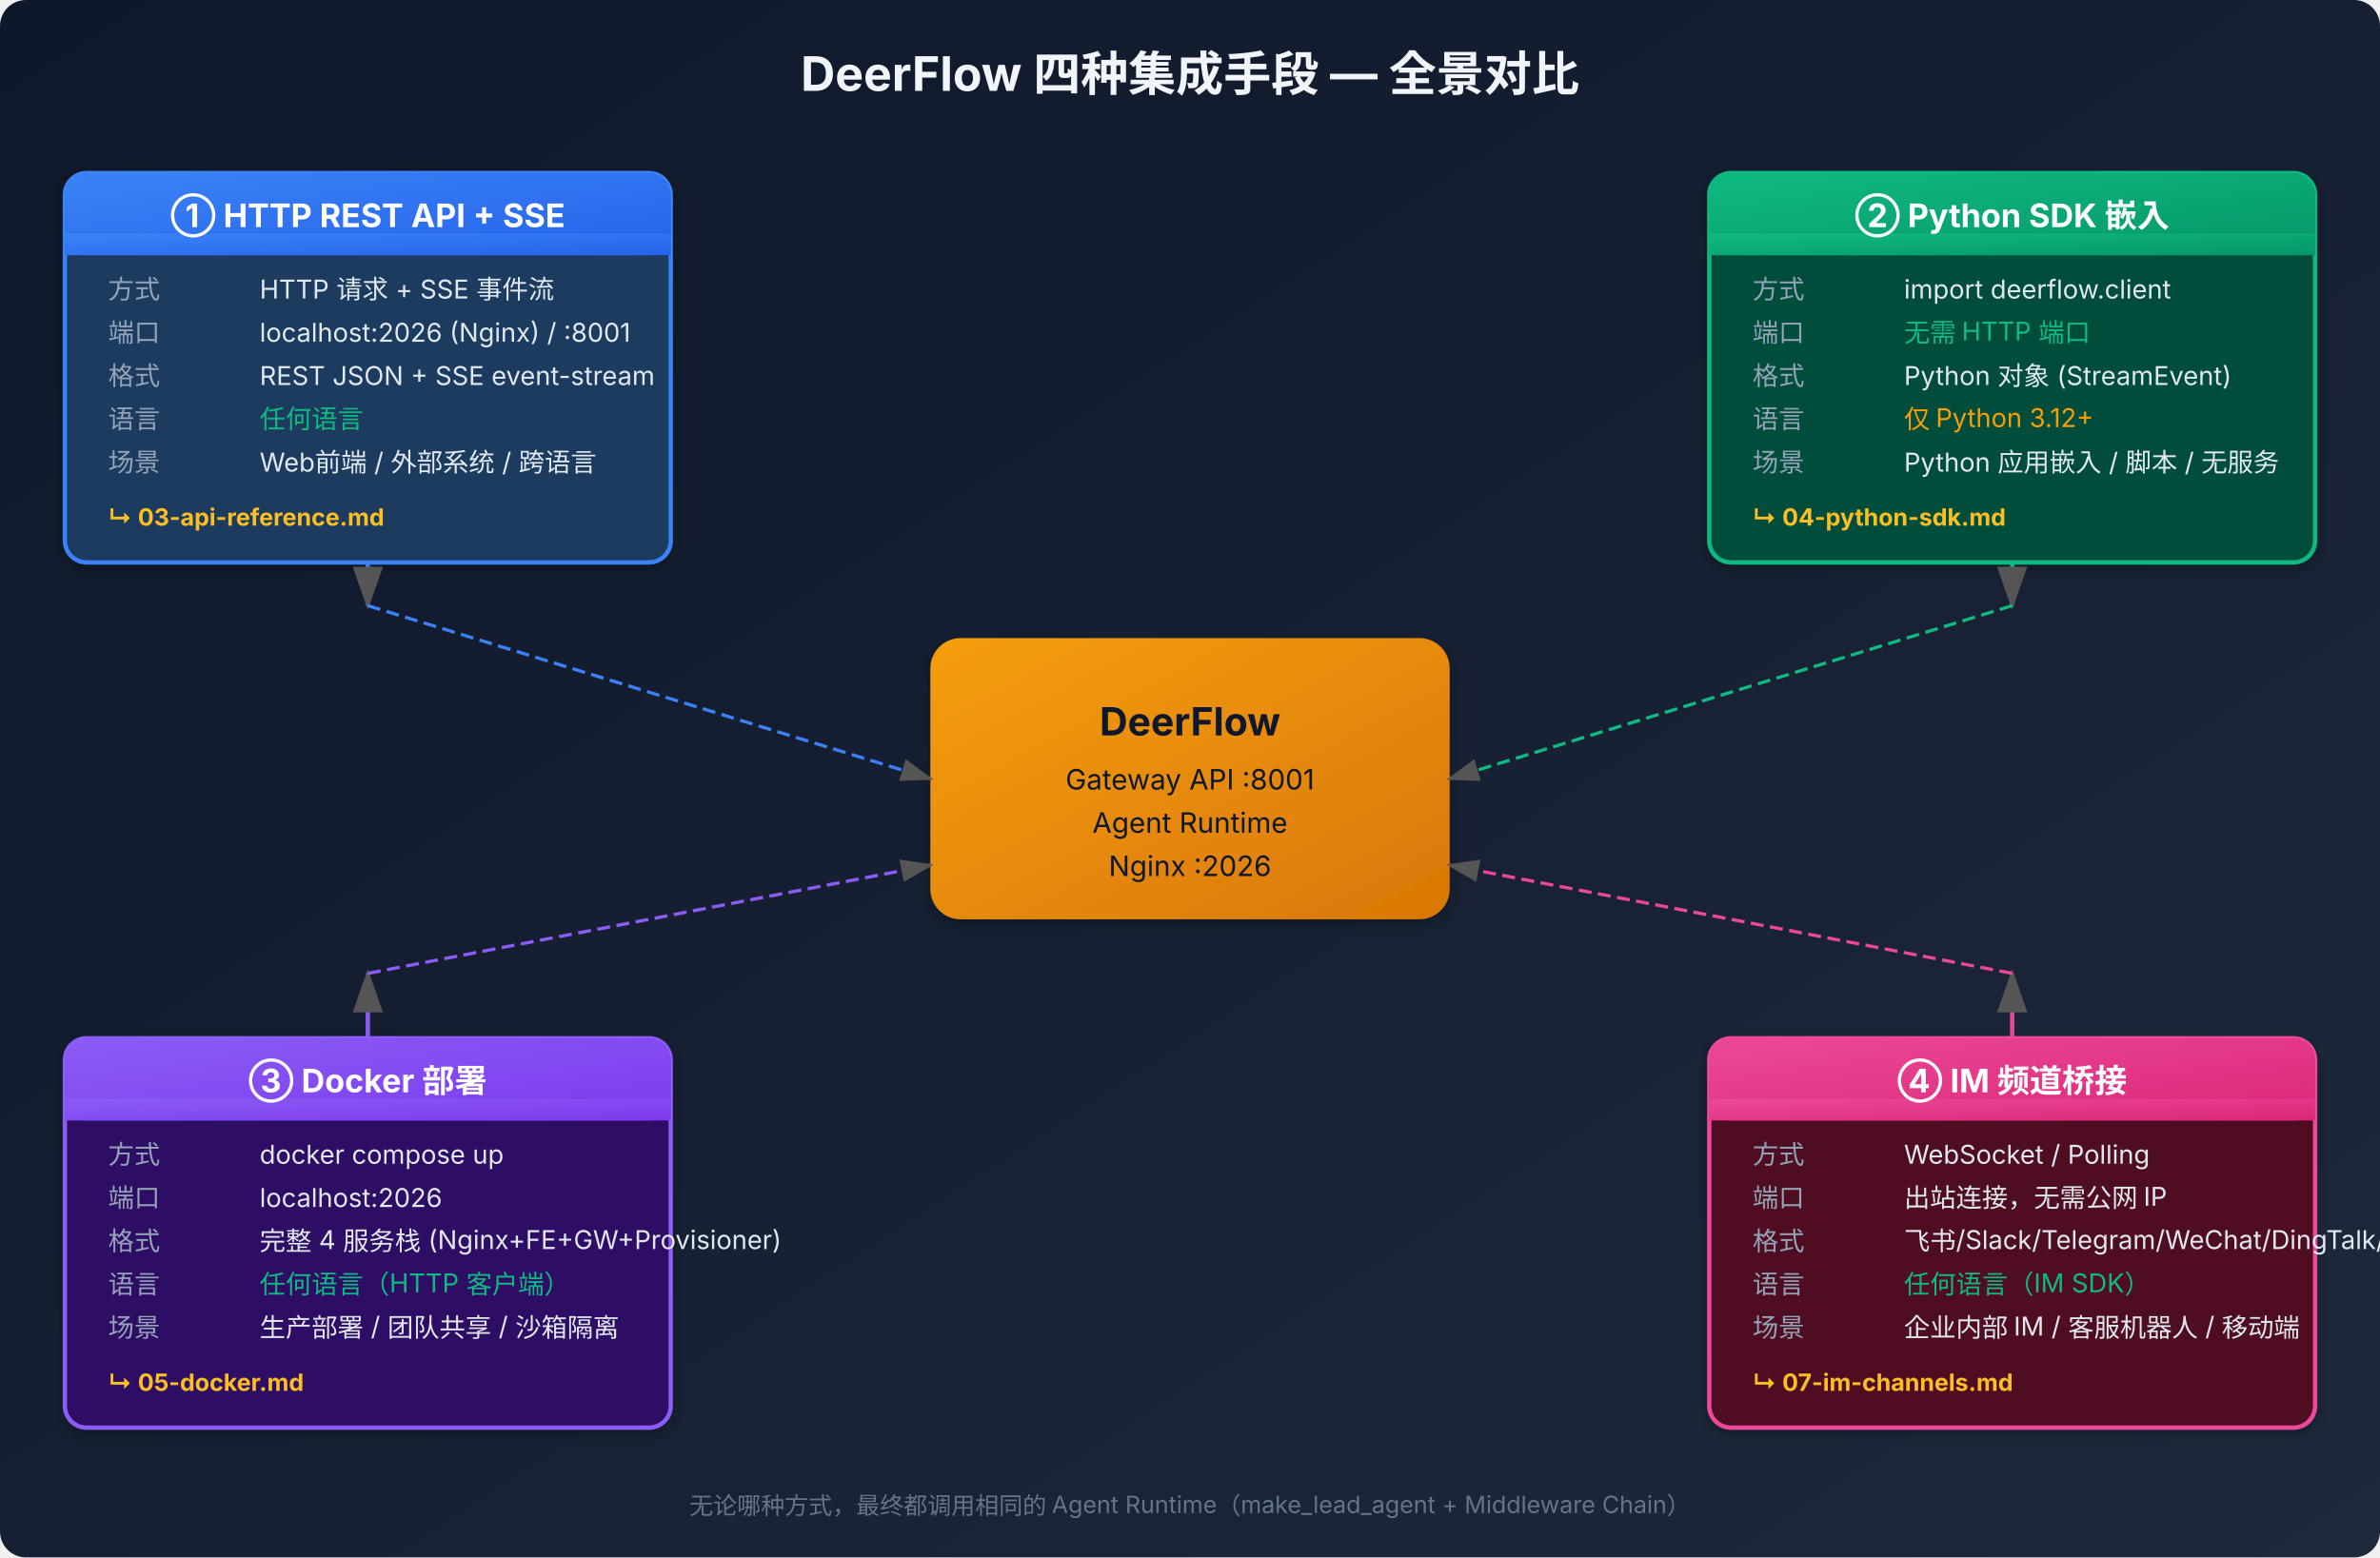
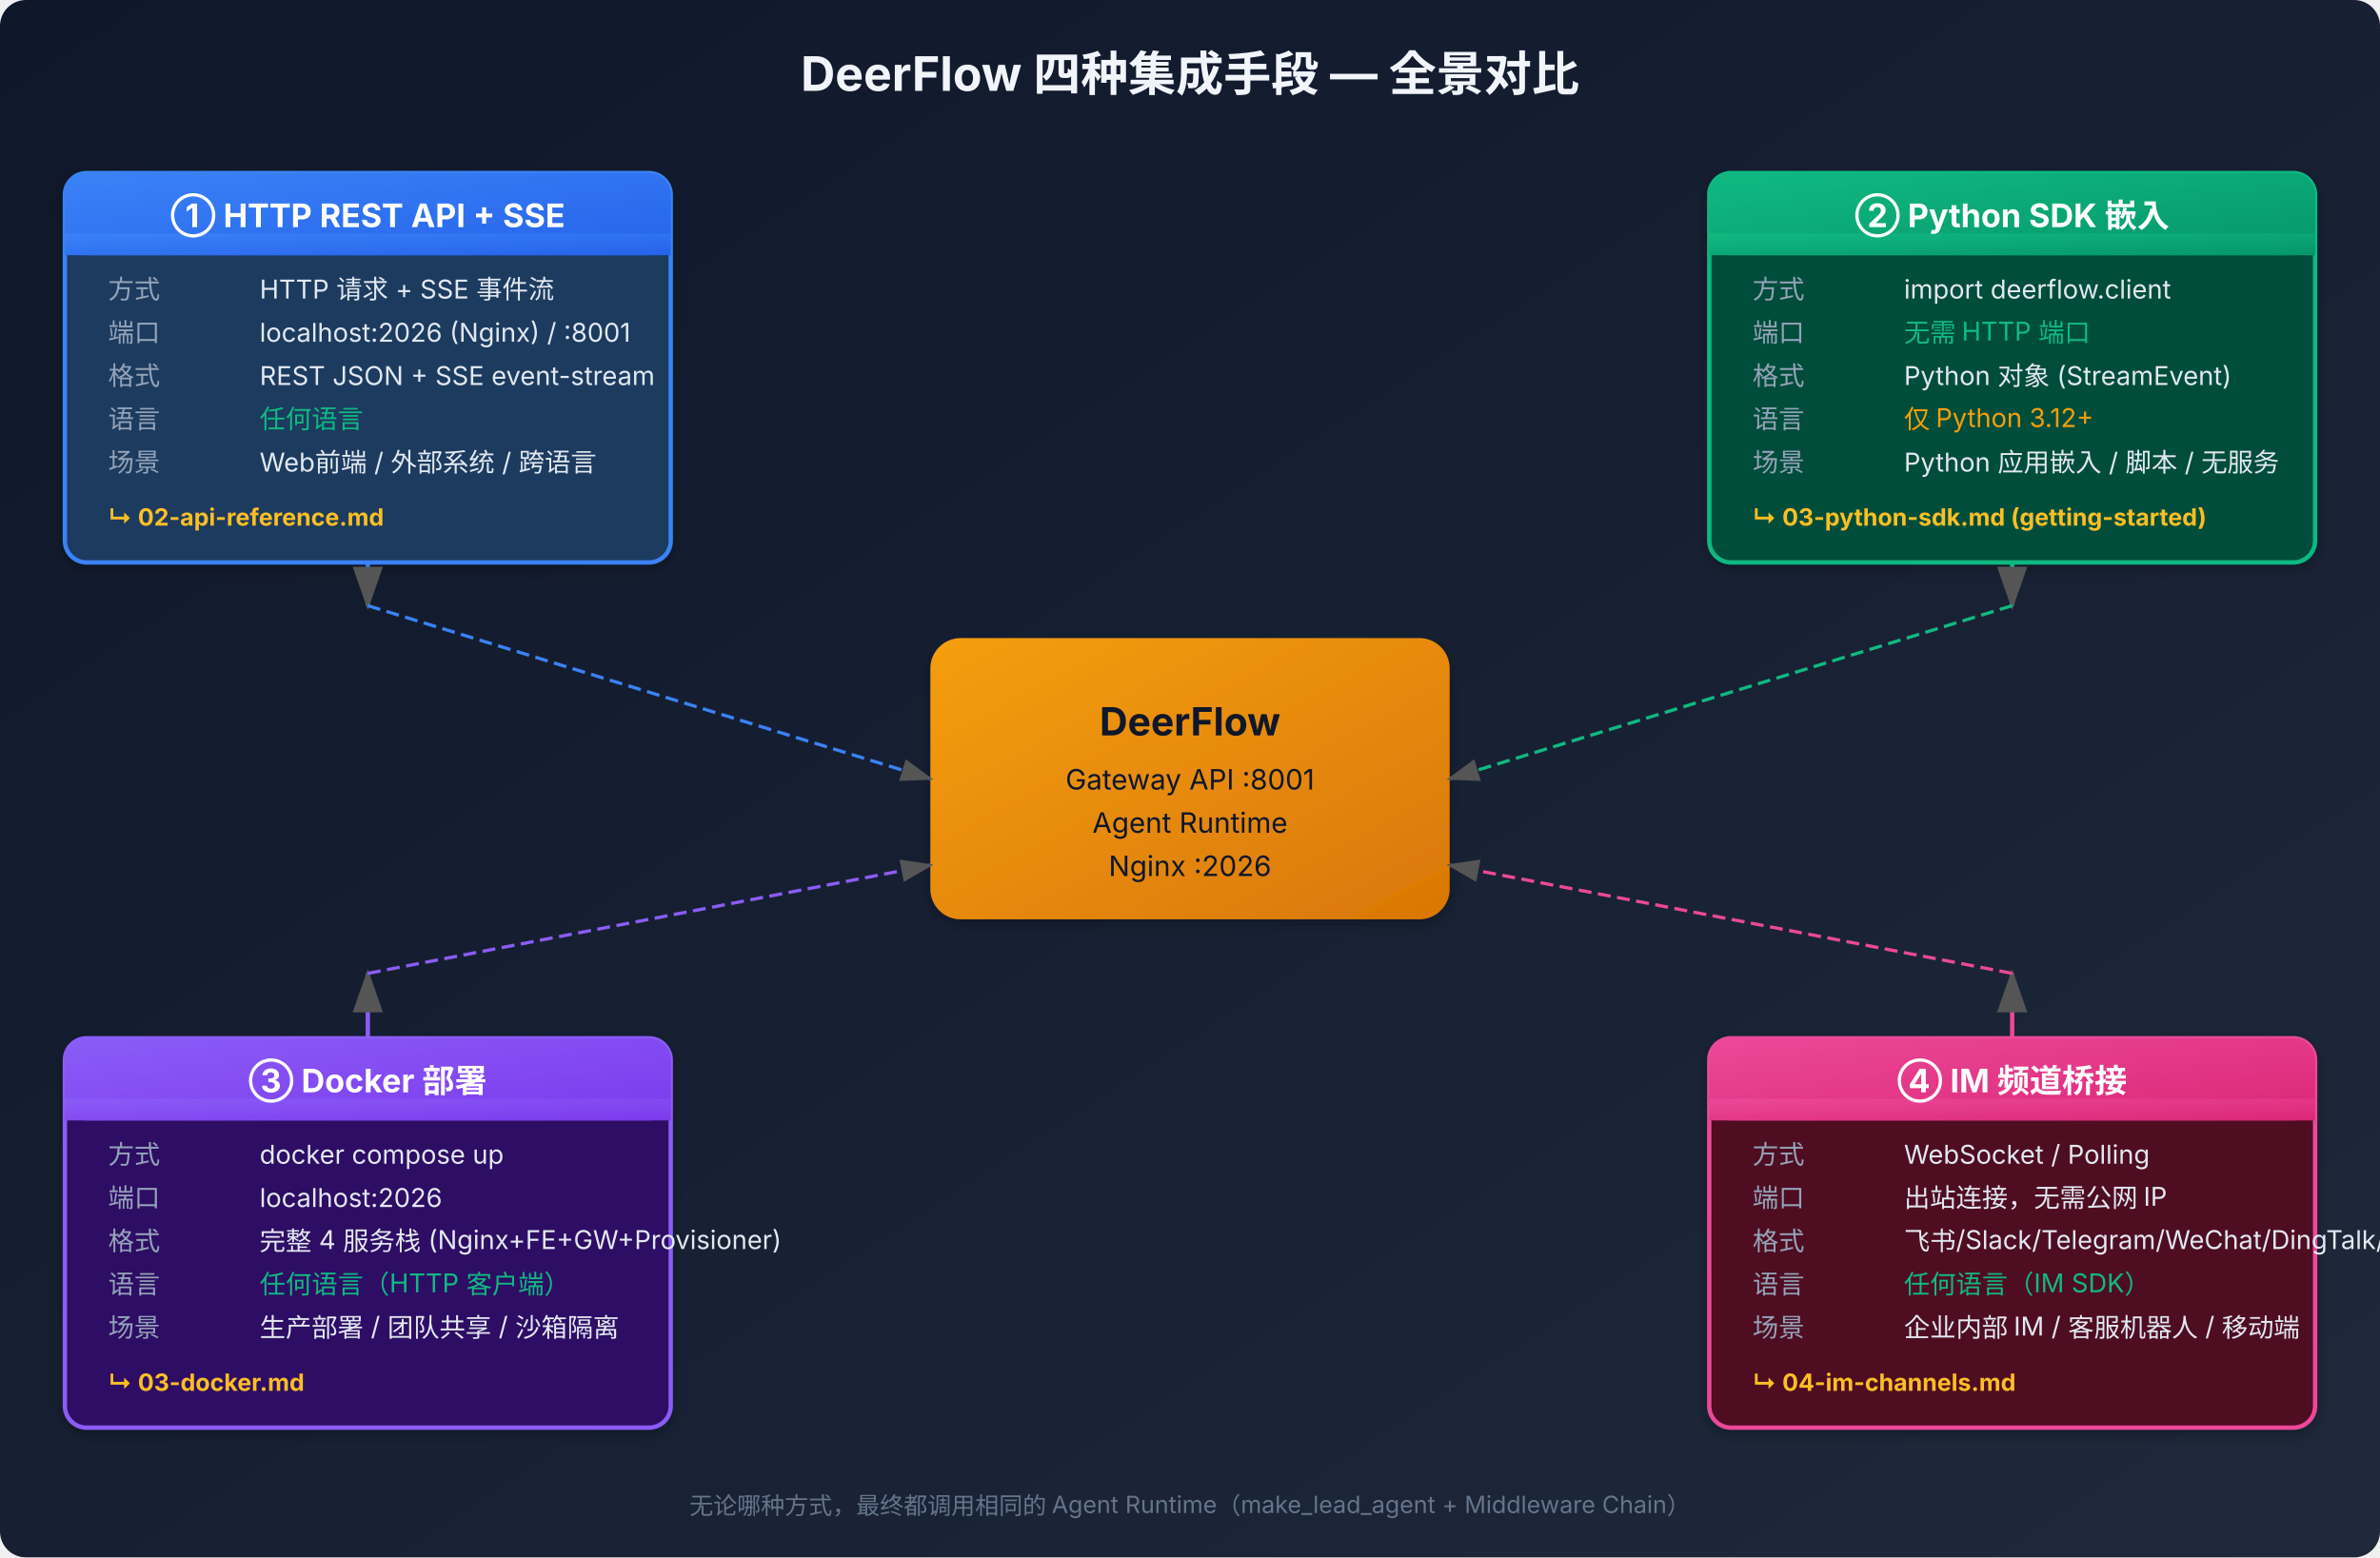
<svg xmlns="http://www.w3.org/2000/svg" viewBox="0 0 1100 720" font-family="system-ui, -apple-system, sans-serif">
  <defs>
    <marker id="arrow" markerWidth="10" markerHeight="7" refX="9" refY="3.5" orient="auto">
      <polygon points="0 0, 10 3.5, 0 7" fill="#555" />
    </marker>
    <linearGradient id="bg" x1="0%" y1="0%" x2="100%" y2="100%">
      <stop offset="0%" style="stop-color:#0f172a" />
      <stop offset="100%" style="stop-color:#1e293b" />
    </linearGradient>
    <linearGradient id="core" x1="0%" y1="0%" x2="100%" y2="100%">
      <stop offset="0%" style="stop-color:#f59e0b" />
      <stop offset="100%" style="stop-color:#d97706" />
    </linearGradient>
    <linearGradient id="http" x1="0%" y1="0%" x2="100%" y2="100%">
      <stop offset="0%" style="stop-color:#3b82f6" />
      <stop offset="100%" style="stop-color:#2563eb" />
    </linearGradient>
    <linearGradient id="sdk" x1="0%" y1="0%" x2="100%" y2="100%">
      <stop offset="0%" style="stop-color:#10b981" />
      <stop offset="100%" style="stop-color:#059669" />
    </linearGradient>
    <linearGradient id="docker" x1="0%" y1="0%" x2="100%" y2="100%">
      <stop offset="0%" style="stop-color:#8b5cf6" />
      <stop offset="100%" style="stop-color:#7c3aed" />
    </linearGradient>
    <linearGradient id="im" x1="0%" y1="0%" x2="100%" y2="100%">
      <stop offset="0%" style="stop-color:#ec4899" />
      <stop offset="100%" style="stop-color:#db2777" />
    </linearGradient>
    <filter id="shadow">
      <feDropShadow dx="0" dy="2" stdDeviation="3" flood-opacity="0.3" />
    </filter>
  </defs>
  <rect width="1100" height="720" rx="12" fill="url(#bg)" />
  <text x="550" y="42" text-anchor="middle" fill="#f1f5f9" font-size="22" font-weight="bold">DeerFlow 四种集成手段 — 全景对比</text>
  <rect x="430" y="295" width="240" height="130" rx="14" fill="url(#core)" filter="url(#shadow)" />
  <text x="550" y="340" text-anchor="middle" fill="#0f172a" font-size="18" font-weight="bold">DeerFlow</text>
  <text x="550" y="365" text-anchor="middle" fill="#0f172a" font-size="13">Gateway API :8001</text>
  <text x="550" y="385" text-anchor="middle" fill="#0f172a" font-size="13">Agent Runtime</text>
  <text x="550" y="405" text-anchor="middle" fill="#0f172a" font-size="13">Nginx :2026</text>
  <rect x="30" y="80" width="280" height="180" rx="10" fill="#1e3a5f" stroke="#3b82f6" stroke-width="2" filter="url(#shadow)" />
  <rect x="30" y="80" width="280" height="38" rx="10" fill="url(#http)" />
  <rect x="30" y="108" width="280" height="10" fill="url(#http)" />
  <text x="170" y="105" text-anchor="middle" fill="#fff" font-size="15" font-weight="bold">① HTTP REST API + SSE</text>
  <text x="50" y="138" fill="#94a3b8" font-size="12">方式</text>
  <text x="120" y="138" fill="#e2e8f0" font-size="12">HTTP 请求 + SSE 事件流</text>
  <text x="50" y="158" fill="#94a3b8" font-size="12">端口</text>
  <text x="120" y="158" fill="#e2e8f0" font-size="12">localhost:2026 (Nginx) / :8001</text>
  <text x="50" y="178" fill="#94a3b8" font-size="12">格式</text>
  <text x="120" y="178" fill="#e2e8f0" font-size="12">REST JSON + SSE event-stream</text>
  <text x="50" y="198" fill="#94a3b8" font-size="12">语言</text>
  <text x="120" y="198" fill="#10b981" font-size="12">任何语言</text>
  <text x="50" y="218" fill="#94a3b8" font-size="12">场景</text>
  <text x="120" y="218" fill="#e2e8f0" font-size="12">Web前端 / 外部系统 / 跨语言</text>
-   <text x="50" y="243" fill="#fbbf24" font-size="11" font-weight="bold">↳ 03-api-reference.md</text>
+   <text x="50" y="243" fill="#fbbf24" font-size="11" font-weight="bold">↳ 02-api-reference.md</text>
  <line x1="170" y1="260" x2="170" y2="280" stroke="#3b82f6" stroke-width="2" marker-end="url(#arrow)" />
  <line x1="170" y1="280" x2="430" y2="360" stroke="#3b82f6" stroke-width="1.5" stroke-dasharray="6,3" marker-end="url(#arrow)" />
  <rect x="790" y="80" width="280" height="180" rx="10" fill="#064e3b" stroke="#10b981" stroke-width="2" filter="url(#shadow)" />
  <rect x="790" y="80" width="280" height="38" rx="10" fill="url(#sdk)" />
  <rect x="790" y="108" width="280" height="10" fill="url(#sdk)" />
  <text x="930" y="105" text-anchor="middle" fill="#fff" font-size="15" font-weight="bold">② Python SDK 嵌入</text>
  <text x="810" y="138" fill="#94a3b8" font-size="12">方式</text>
  <text x="880" y="138" fill="#e2e8f0" font-size="12">import deerflow.client</text>
  <text x="810" y="158" fill="#94a3b8" font-size="12">端口</text>
  <text x="880" y="158" fill="#10b981" font-size="12">无需 HTTP 端口</text>
  <text x="810" y="178" fill="#94a3b8" font-size="12">格式</text>
  <text x="880" y="178" fill="#e2e8f0" font-size="12">Python 对象 (StreamEvent)</text>
  <text x="810" y="198" fill="#94a3b8" font-size="12">语言</text>
  <text x="880" y="198" fill="#f59e0b" font-size="12">仅 Python 3.12+</text>
  <text x="810" y="218" fill="#94a3b8" font-size="12">场景</text>
  <text x="880" y="218" fill="#e2e8f0" font-size="12">Python 应用嵌入 / 脚本 / 无服务</text>
-   <text x="810" y="243" fill="#fbbf24" font-size="11" font-weight="bold">↳ 04-python-sdk.md</text>
+   <text x="810" y="243" fill="#fbbf24" font-size="11" font-weight="bold">↳ 03-python-sdk.md (getting-started)</text>
  <line x1="930" y1="260" x2="930" y2="280" stroke="#10b981" stroke-width="2" marker-end="url(#arrow)" />
  <line x1="930" y1="280" x2="670" y2="360" stroke="#10b981" stroke-width="1.5" stroke-dasharray="6,3" marker-end="url(#arrow)" />
  <rect x="30" y="480" width="280" height="180" rx="10" fill="#2e1065" stroke="#8b5cf6" stroke-width="2" filter="url(#shadow)" />
  <rect x="30" y="480" width="280" height="38" rx="10" fill="url(#docker)" />
  <rect x="30" y="508" width="280" height="10" fill="url(#docker)" />
  <text x="170" y="505" text-anchor="middle" fill="#fff" font-size="15" font-weight="bold">③ Docker 部署</text>
  <text x="50" y="538" fill="#94a3b8" font-size="12">方式</text>
  <text x="120" y="538" fill="#e2e8f0" font-size="12">docker compose up</text>
  <text x="50" y="558" fill="#94a3b8" font-size="12">端口</text>
  <text x="120" y="558" fill="#e2e8f0" font-size="12">localhost:2026</text>
  <text x="50" y="578" fill="#94a3b8" font-size="12">格式</text>
  <text x="120" y="578" fill="#e2e8f0" font-size="12">完整 4 服务栈 (Nginx+FE+GW+Provisioner)</text>
  <text x="50" y="598" fill="#94a3b8" font-size="12">语言</text>
  <text x="120" y="598" fill="#10b981" font-size="12">任何语言（HTTP 客户端）</text>
  <text x="50" y="618" fill="#94a3b8" font-size="12">场景</text>
  <text x="120" y="618" fill="#e2e8f0" font-size="12">生产部署 / 团队共享 / 沙箱隔离</text>
-   <text x="50" y="643" fill="#fbbf24" font-size="11" font-weight="bold">↳ 05-docker.md</text>
+   <text x="50" y="643" fill="#fbbf24" font-size="11" font-weight="bold">↳ 03-docker.md</text>
  <line x1="170" y1="480" x2="170" y2="450" stroke="#8b5cf6" stroke-width="2" marker-end="url(#arrow)" />
  <line x1="170" y1="450" x2="430" y2="400" stroke="#8b5cf6" stroke-width="1.5" stroke-dasharray="6,3" marker-end="url(#arrow)" />
  <rect x="790" y="480" width="280" height="180" rx="10" fill="#500724" stroke="#ec4899" stroke-width="2" filter="url(#shadow)" />
  <rect x="790" y="480" width="280" height="38" rx="10" fill="url(#im)" />
  <rect x="790" y="508" width="280" height="10" fill="url(#im)" />
  <text x="930" y="505" text-anchor="middle" fill="#fff" font-size="15" font-weight="bold">④ IM 频道桥接</text>
  <text x="810" y="538" fill="#94a3b8" font-size="12">方式</text>
  <text x="880" y="538" fill="#e2e8f0" font-size="12">WebSocket / Polling</text>
  <text x="810" y="558" fill="#94a3b8" font-size="12">端口</text>
  <text x="880" y="558" fill="#e2e8f0" font-size="12">出站连接，无需公网 IP</text>
  <text x="810" y="578" fill="#94a3b8" font-size="12">格式</text>
  <text x="880" y="578" fill="#e2e8f0" font-size="12">飞书/Slack/Telegram/WeChat/DingTalk/Discord</text>
  <text x="810" y="598" fill="#94a3b8" font-size="12">语言</text>
  <text x="880" y="598" fill="#10b981" font-size="12">任何语言（IM SDK）</text>
  <text x="810" y="618" fill="#94a3b8" font-size="12">场景</text>
  <text x="880" y="618" fill="#e2e8f0" font-size="12">企业内部 IM / 客服机器人 / 移动端</text>
-   <text x="810" y="643" fill="#fbbf24" font-size="11" font-weight="bold">↳ 07-im-channels.md</text>
+   <text x="810" y="643" fill="#fbbf24" font-size="11" font-weight="bold">↳ 04-im-channels.md</text>
  <line x1="930" y1="480" x2="930" y2="450" stroke="#ec4899" stroke-width="2" marker-end="url(#arrow)" />
  <line x1="930" y1="450" x2="670" y2="400" stroke="#ec4899" stroke-width="1.5" stroke-dasharray="6,3" marker-end="url(#arrow)" />
  <text x="550" y="700" text-anchor="middle" fill="#64748b" font-size="11">
    无论哪种方式，最终都调用相同的 Agent Runtime（make_lead_agent + Middleware Chain）
  </text>
</svg>
